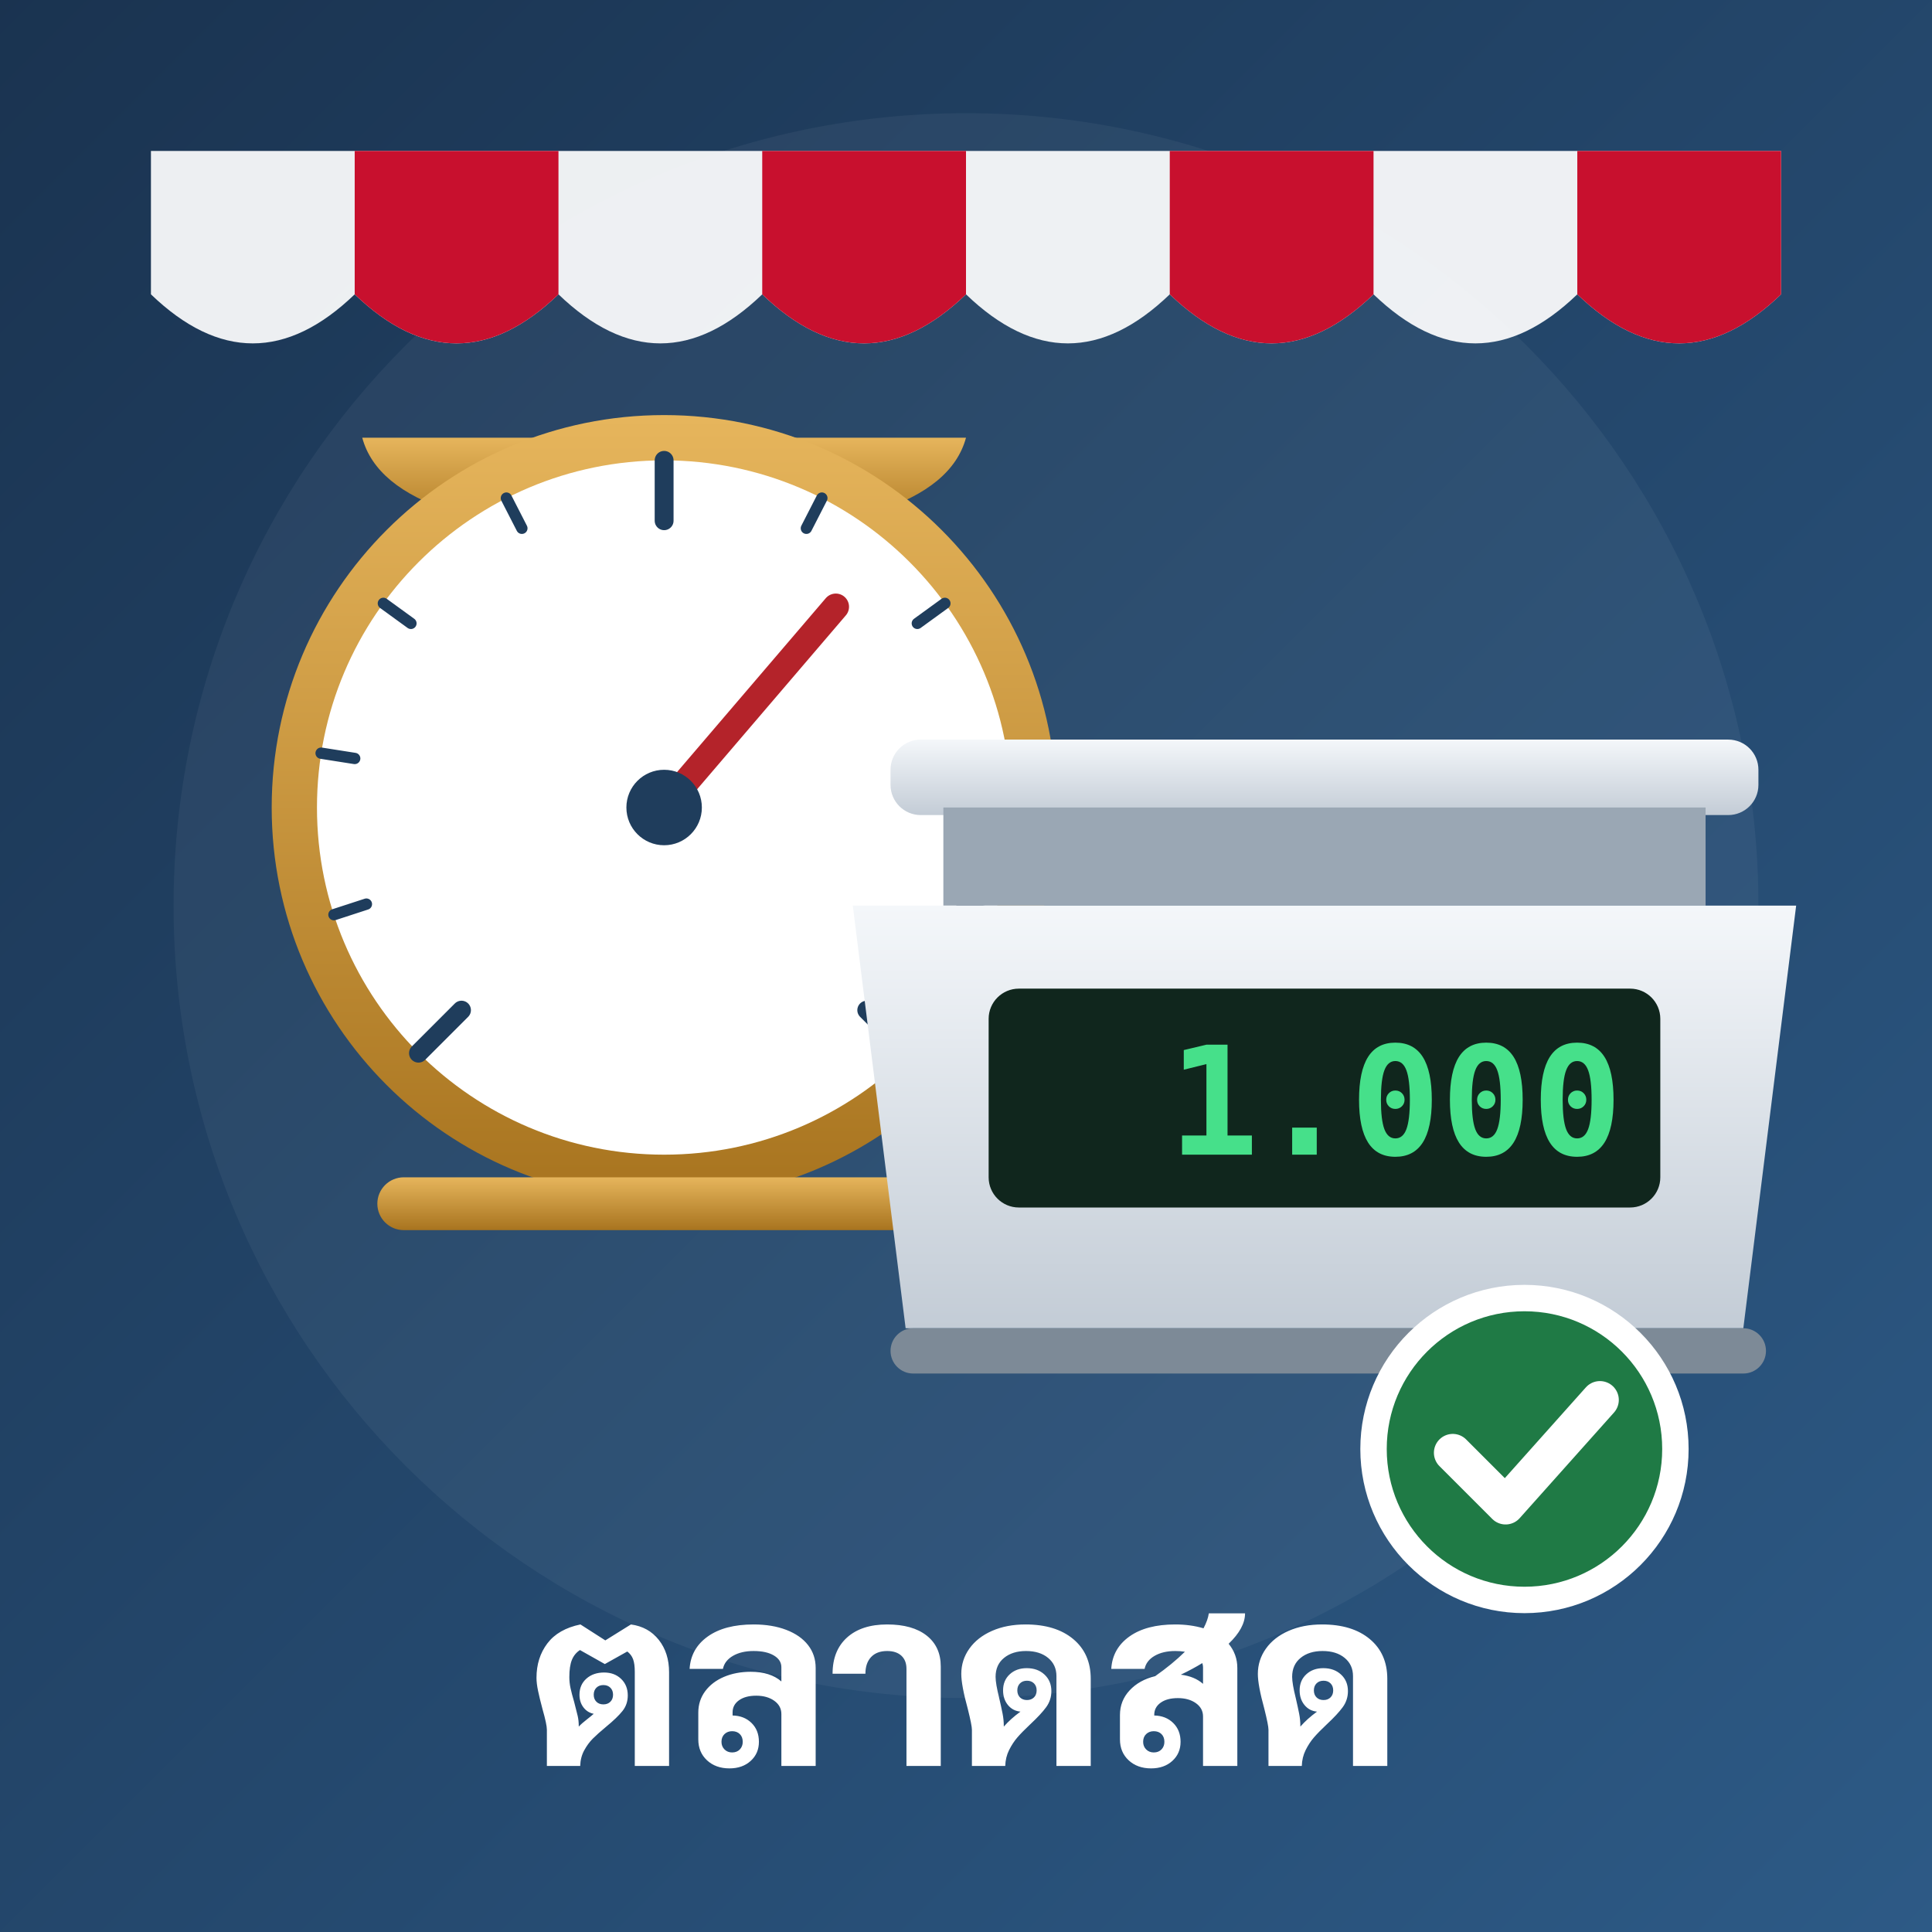
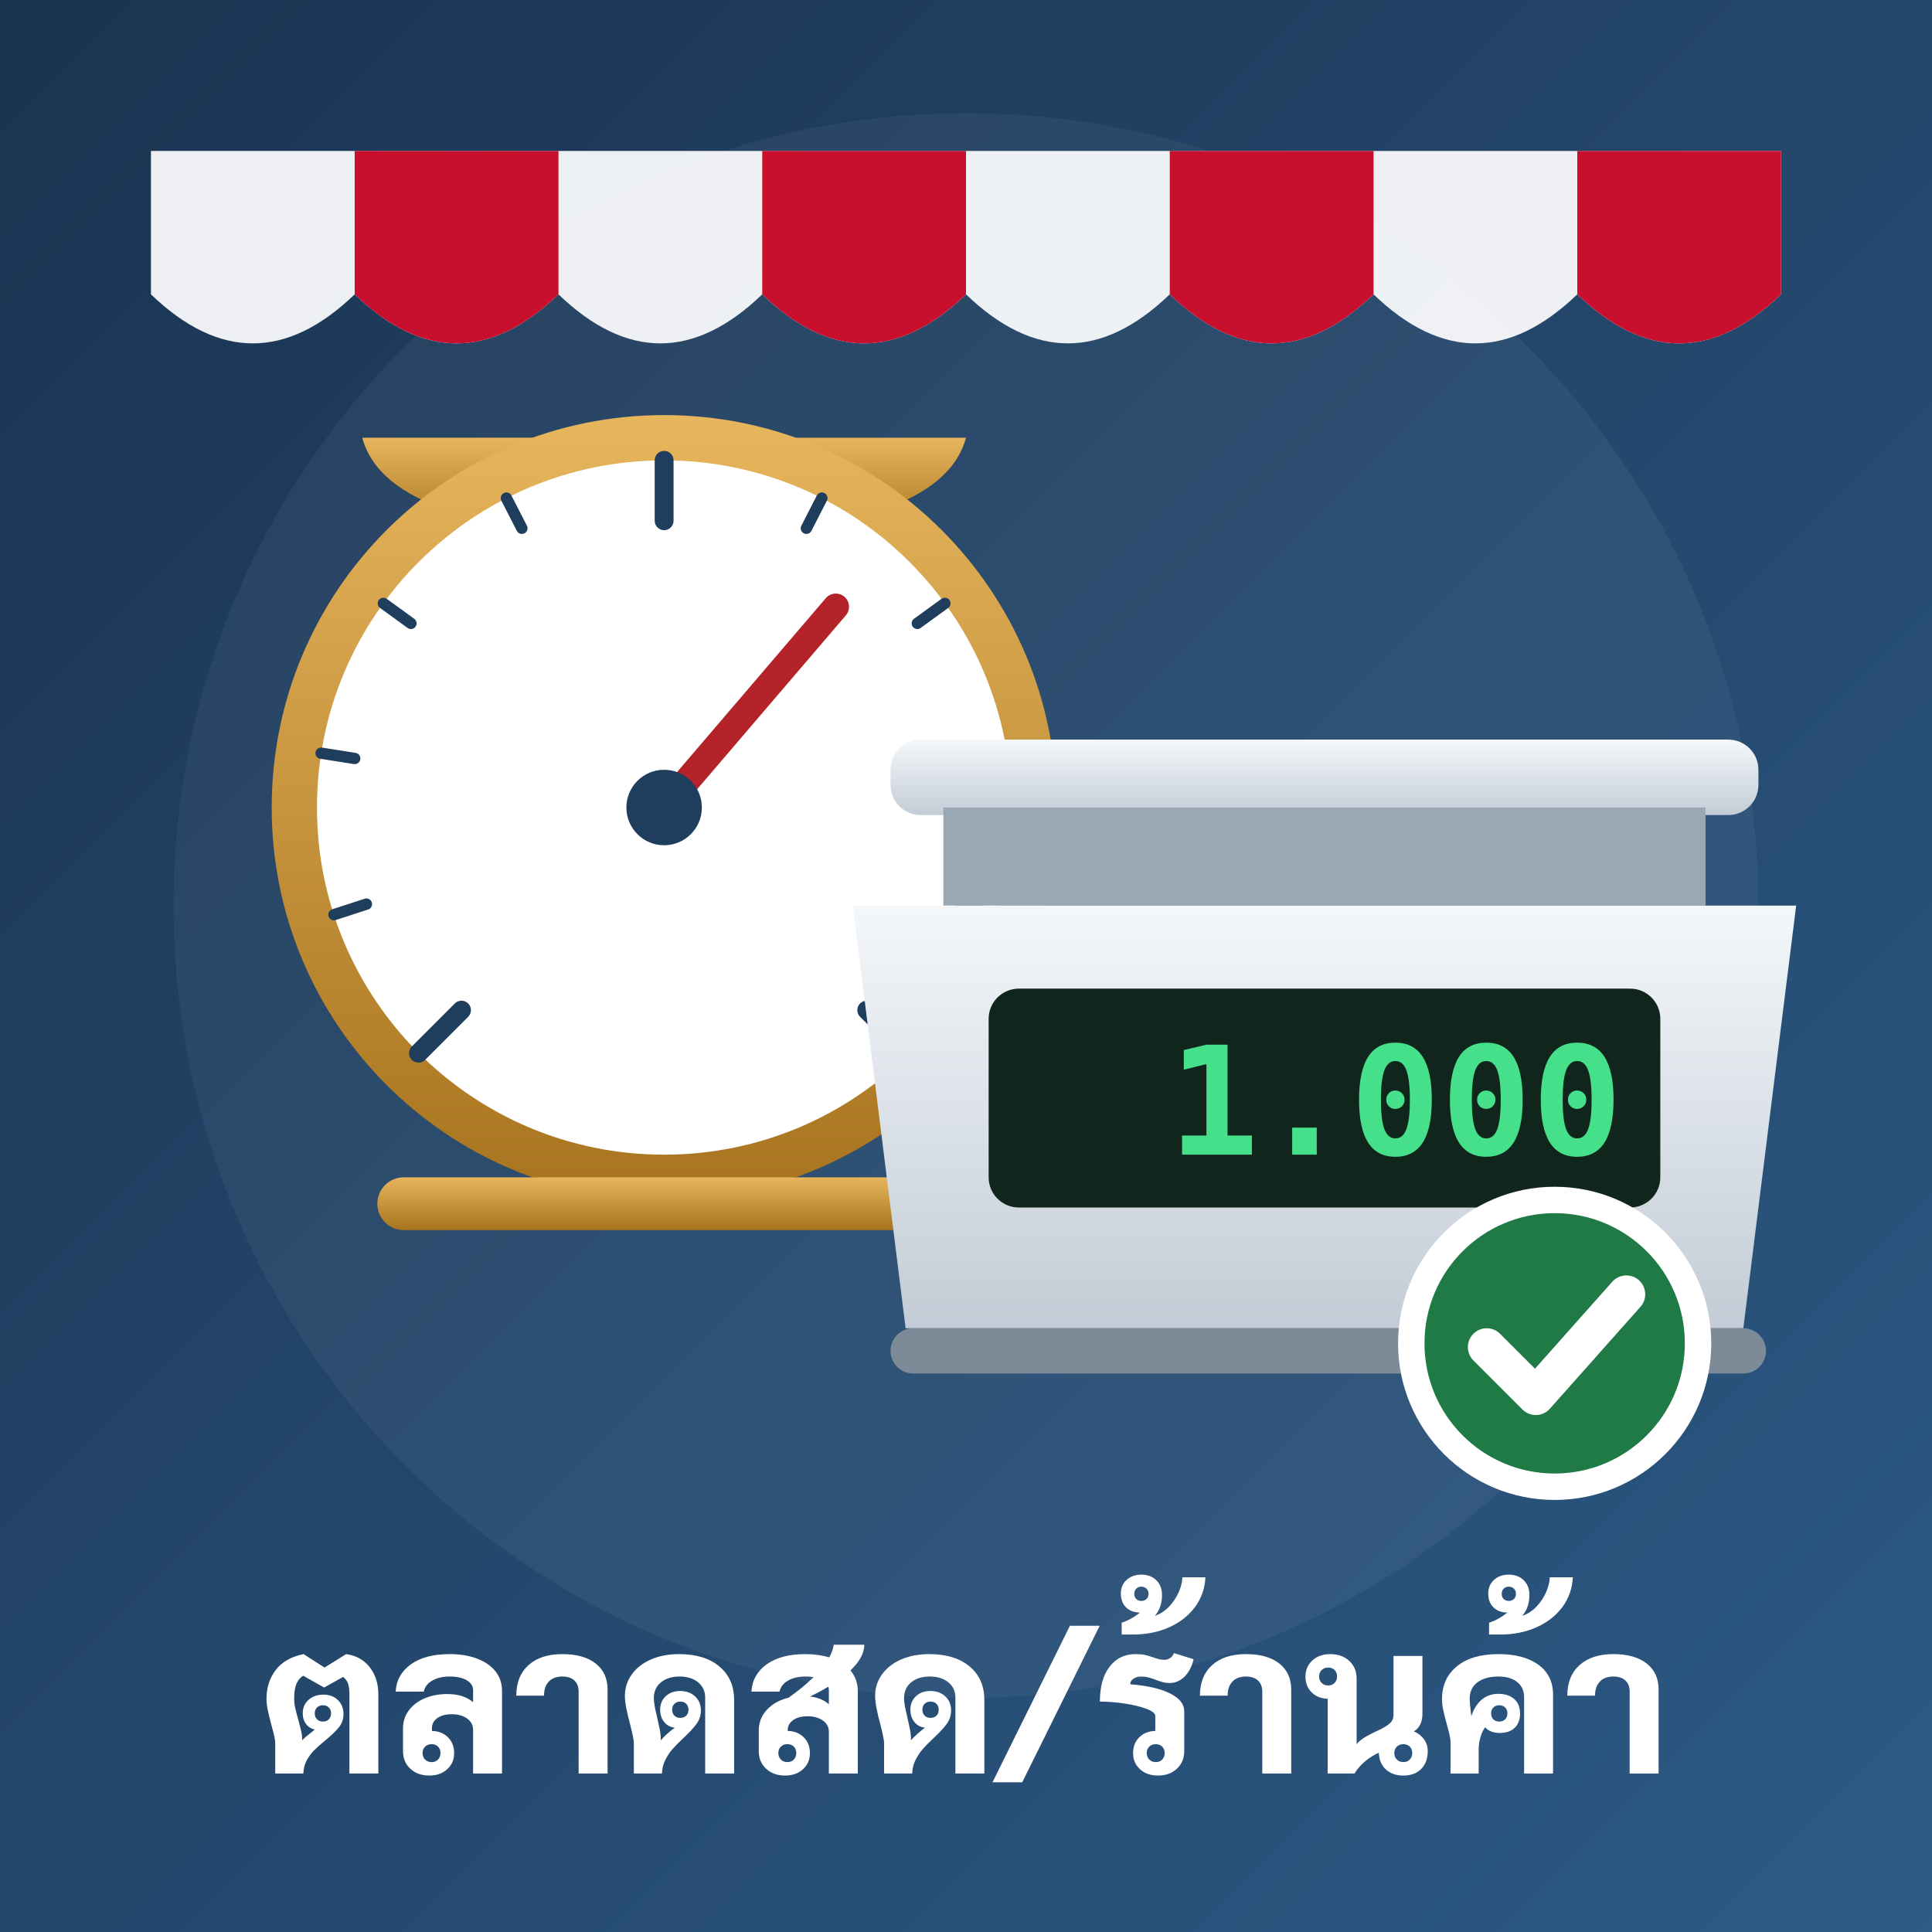
<svg xmlns="http://www.w3.org/2000/svg" viewBox="0 0 512 512" width="512" height="512">
  <defs>
    <linearGradient id="bg" x1="0" y1="0" x2="1" y2="1">
      <stop offset="0" stop-color="#1a3350" />
      <stop offset="1" stop-color="#2d5a86" />
    </linearGradient>
    <linearGradient id="brass" x1="0" y1="0" x2="0" y2="1">
      <stop offset="0" stop-color="#e6b55c" />
      <stop offset="1" stop-color="#a8741f" />
    </linearGradient>
    <linearGradient id="steel" x1="0" y1="0" x2="0" y2="1">
      <stop offset="0" stop-color="#f4f7fa" />
      <stop offset="1" stop-color="#c3ccd6" />
    </linearGradient>
  </defs>
  <rect width="512" height="512" fill="url(#bg)" />
  <circle cx="256" cy="240" r="210" fill="#fff" opacity="0.05" />
  <path d="M40 40 H472 V78 Q445 104 418 78 Q391 104 364 78 Q337 104 310 78 Q283 104 256 78 Q229 104 202 78 Q175 104 148 78 Q121 104 94 78 Q67 104 40 78 Z" fill="#ffffff" opacity="0.92" />
  <path d="M94 40 H148 V78 Q121 104 94 78 Z M202 40 H256 V78 Q229 104 202 78 Z M310 40 H364 V78 Q337 104 310 78 Z M418 40 H472 V78 Q445 104 418 78 Z" fill="#c8102e" />
  <path d="M96 116 H256 Q249 142 176 142 Q103 142 96 116 Z" fill="url(#brass)" />
  <rect x="164" y="140" width="24" height="16" fill="#d9a54d" />
  <circle cx="176" cy="214" r="104" fill="url(#brass)" />
  <circle cx="176" cy="214" r="92" fill="#ffffff" />
  <line x1="110.9" y1="279.1" x2="122.3" y2="267.7" stroke="#1f3d5c" stroke-width="5" stroke-linecap="round" />
  <line x1="88.5" y1="242.4" x2="97.1" y2="239.6" stroke="#1f3d5c" stroke-width="3" stroke-linecap="round" />
  <line x1="85.1" y1="199.6" x2="94.0" y2="201.0" stroke="#1f3d5c" stroke-width="3" stroke-linecap="round" />
  <line x1="101.6" y1="159.9" x2="108.9" y2="165.2" stroke="#1f3d5c" stroke-width="3" stroke-linecap="round" />
  <line x1="134.2" y1="132.0" x2="138.3" y2="140.0" stroke="#1f3d5c" stroke-width="3" stroke-linecap="round" />
  <line x1="176.0" y1="122.0" x2="176.0" y2="138.0" stroke="#1f3d5c" stroke-width="5" stroke-linecap="round" />
  <line x1="217.8" y1="132.0" x2="213.7" y2="140.0" stroke="#1f3d5c" stroke-width="3" stroke-linecap="round" />
  <line x1="250.4" y1="159.9" x2="243.1" y2="165.2" stroke="#1f3d5c" stroke-width="3" stroke-linecap="round" />
  <line x1="266.9" y1="199.6" x2="258.0" y2="201.0" stroke="#1f3d5c" stroke-width="3" stroke-linecap="round" />
  <line x1="263.5" y1="242.4" x2="254.9" y2="239.6" stroke="#1f3d5c" stroke-width="3" stroke-linecap="round" />
  <line x1="241.1" y1="279.1" x2="229.7" y2="267.7" stroke="#1f3d5c" stroke-width="5" stroke-linecap="round" />
  <line x1="176" y1="214" x2="221.5" y2="160.8" stroke="#b4232a" stroke-width="7" stroke-linecap="round" />
  <circle cx="176" cy="214" r="10" fill="#1f3d5c" />
  <rect x="100" y="312" width="152" height="14" rx="7" fill="url(#brass)" />
  <rect x="236" y="196" width="230" height="20" rx="8" fill="url(#steel)" />
  <rect x="250" y="214" width="202" height="26" fill="#9aa7b4" />
  <path d="M226 240 H476 L462 352 H240 Z" fill="url(#steel)" />
  <rect x="262" y="262" width="178" height="58" rx="8" fill="#10261d" />
  <text x="430" y="306" text-anchor="end" font-family="DejaVu Sans Mono, monospace" font-weight="700" font-size="40" fill="#46e08a">1.000</text>
  <rect x="236" y="352" width="232" height="12" rx="6" fill="#7d8a97" />
-   <circle cx="404" cy="384" r="40" fill="#1f7a45" stroke="#ffffff" stroke-width="7" />
-   <path d="M385 385 L399 399 L424 371" fill="none" stroke="#fff" stroke-width="10" stroke-linecap="round" stroke-linejoin="round" />
-   <path d="M177.312 443.168V468.0H168.224V443.04Q168.224 440.928 167.776 439.712Q167.328 438.496 166.24 437.664L160.288 440.992L153.696 437.28Q152.224 438.24 151.552 439.904Q150.88 441.568 150.88 444.448Q150.88 445.92 151.2 447.392Q151.52 448.864 152.16 451.04Q152.8 453.472 153.088 454.72Q153.376 455.968 153.376 457.376V457.568Q154.144 456.736 155.552 455.648Q156.704 454.752 157.344 454.176Q155.68 453.856 154.624 452.48Q153.568 451.104 153.568 449.12Q153.568 446.496 155.392 444.864Q157.216 443.232 160.096 443.232Q162.848 443.232 164.608 444.928Q166.368 446.624 166.368 449.312Q166.368 451.68 164.96 453.44Q163.552 455.2 160.672 457.568Q158.432 459.424 157.12 460.736Q155.808 462.048 154.816 463.872Q153.824 465.696 153.76 468.0H144.928V458.4Q144.928 456.992 143.776 452.96Q143.008 450.08 142.592 448.096Q142.176 446.112 142.176 444.64Q142.176 439.328 145.056 435.52Q147.936 431.712 153.824 430.496L160.416 434.72L167.2 430.496Q171.872 431.136 174.592 434.592Q177.312 438.048 177.312 443.168ZM157.344 449.12Q157.344 450.272 158.048 450.976Q158.752 451.68 159.904 451.68Q161.056 451.68 161.76 450.976Q162.464 450.272 162.464 449.12Q162.464 447.968 161.76 447.264Q161.056 446.56 159.904 446.56Q158.752 446.56 158.048 447.264Q157.344 447.968 157.344 449.12ZM216.16 442.016V468.0H207.072V454.24Q207.072 452.064 205.184 450.72Q203.296 449.376 200.416 449.376Q197.536 449.376 195.84 450.592Q194.144 451.808 194.144 453.792V454.624Q197.216 454.688 199.168 456.608Q201.12 458.528 201.12 461.6Q201.12 464.672 198.944 466.656Q196.768 468.64 193.312 468.64Q189.664 468.64 187.36 466.496Q185.056 464.352 185.056 460.96V453.856Q185.056 450.656 186.88 448.192Q188.704 445.728 191.872 444.384Q195.04 443.04 198.944 443.04Q204.128 443.04 207.072 445.6V441.824Q207.072 439.904 205.088 438.72Q203.104 437.536 199.712 437.536Q196.448 437.536 194.24 438.816Q192.032 440.096 191.584 442.272H182.752Q183.072 436.896 187.552 433.696Q192.032 430.496 199.712 430.496Q204.64 430.496 208.384 431.936Q212.128 433.376 214.144 435.968Q216.16 438.56 216.16 442.016ZM194.016 458.784Q192.8 458.784 192.0 459.552Q191.2 460.32 191.2 461.6Q191.2 462.816 192.0 463.616Q192.8 464.416 194.016 464.416Q195.296 464.416 196.064 463.616Q196.832 462.816 196.832 461.6Q196.832 460.32 196.064 459.552Q195.296 458.784 194.016 458.784ZM240.224 442.272Q240.224 440.032 238.88 438.784Q237.536 437.536 235.104 437.536Q232.352 437.536 230.848 439.136Q229.344 440.736 229.344 443.552H220.64Q220.64 437.408 224.48 433.952Q228.32 430.496 235.104 430.496Q241.824 430.496 245.568 433.44Q249.312 436.384 249.312 441.632V468.0H240.224ZM289.056 444.896V468.0H279.968V444.192Q279.968 441.184 277.76 439.36Q275.552 437.536 271.904 437.536Q268.32 437.536 266.08 439.36Q263.84 441.184 263.84 444.384Q263.84 446.176 264.8 450.016Q265.376 452.512 265.696 454.144Q266.016 455.776 266.016 457.376V457.568Q267.808 455.52 270.432 453.6Q268.384 453.408 267.104 451.84Q265.824 450.272 265.824 447.968Q265.824 445.344 267.584 443.712Q269.344 442.08 272.096 442.08Q274.976 442.08 276.8 443.776Q278.624 445.472 278.624 448.16Q278.624 450.528 277.248 452.416Q275.872 454.304 273.056 456.928Q270.88 458.976 269.632 460.416Q268.384 461.856 267.424 463.776Q266.464 465.696 266.4 468.0H257.568V458.4Q257.568 457.248 256.48 452.896Q254.752 446.624 254.752 443.616Q254.752 439.904 256.896 436.896Q259.04 433.888 262.912 432.192Q266.784 430.496 271.776 430.496Q279.776 430.496 284.416 434.368Q289.056 438.24 289.056 444.896ZM272.16 450.528Q273.312 450.528 274.016 449.824Q274.72 449.12 274.72 447.968Q274.72 446.816 274.016 446.112Q273.312 445.408 272.16 445.408Q271.008 445.408 270.304 446.112Q269.6 446.816 269.6 447.968Q269.6 449.12 270.304 449.824Q271.008 450.528 272.16 450.528ZM325.6 435.616Q327.904 438.432 327.904 442.016V468.0H318.816V454.88Q318.816 452.704 316.928 451.36Q315.04 450.016 312.16 450.016Q309.28 450.016 307.584 451.232Q305.888 452.448 305.888 454.432V454.624Q308.96 454.688 310.912 456.608Q312.864 458.528 312.864 461.6Q312.864 464.672 310.688 466.656Q308.512 468.64 305.056 468.64Q301.408 468.64 299.104 466.496Q296.8 464.352 296.8 460.96V454.496Q296.8 450.72 299.36 447.968Q301.92 445.216 306.144 444.192Q310.624 441.056 314.016 437.728Q312.864 437.536 311.456 437.536Q308.192 437.536 305.984 438.816Q303.776 440.096 303.328 442.272H294.496Q294.816 436.896 299.296 433.696Q303.776 430.496 311.456 430.496Q315.488 430.496 318.944 431.52Q320.096 429.344 320.352 427.552H329.952Q329.952 431.456 325.6 435.616ZM318.624 440.736Q316.128 442.272 312.928 443.808Q316.576 444.256 318.816 446.24V441.824Q318.816 441.312 318.624 440.736ZM305.76 458.784Q304.544 458.784 303.744 459.552Q302.944 460.32 302.944 461.6Q302.944 462.816 303.744 463.616Q304.544 464.416 305.76 464.416Q307.04 464.416 307.808 463.616Q308.576 462.816 308.576 461.6Q308.576 460.32 307.808 459.552Q307.04 458.784 305.76 458.784ZM367.648 444.896V468.0H358.56V444.192Q358.56 441.184 356.352 439.36Q354.144 437.536 350.496 437.536Q346.912 437.536 344.672 439.36Q342.432 441.184 342.432 444.384Q342.432 446.176 343.392 450.016Q343.968 452.512 344.288 454.144Q344.608 455.776 344.608 457.376V457.568Q346.4 455.52 349.024 453.6Q346.976 453.408 345.696 451.84Q344.416 450.272 344.416 447.968Q344.416 445.344 346.176 443.712Q347.936 442.08 350.688 442.08Q353.568 442.08 355.392 443.776Q357.216 445.472 357.216 448.16Q357.216 450.528 355.84 452.416Q354.464 454.304 351.648 456.928Q349.472 458.976 348.224 460.416Q346.976 461.856 346.016 463.776Q345.056 465.696 344.992 468.0H336.16V458.4Q336.16 457.248 335.072 452.896Q333.344 446.624 333.344 443.616Q333.344 439.904 335.488 436.896Q337.632 433.888 341.504 432.192Q345.376 430.496 350.368 430.496Q358.368 430.496 363.008 434.368Q367.648 438.24 367.648 444.896ZM350.752 450.528Q351.904 450.528 352.608 449.824Q353.312 449.12 353.312 447.968Q353.312 446.816 352.608 446.112Q351.904 445.408 350.752 445.408Q349.6 445.408 348.896 446.112Q348.192 446.816 348.192 447.968Q348.192 449.12 348.896 449.824Q349.6 450.528 350.752 450.528Z" fill="#ffffff" />
+   <circle cx="412" cy="356" r="38" fill="#1f7a45" stroke="#ffffff" stroke-width="7" />
+   <path d="M394 357 L407 370 L431 343" fill="none" stroke="#fff" stroke-width="10" stroke-linecap="round" stroke-linejoin="round" />
+   <path d="M100.264 449.048V470.0H92.596V448.94Q92.596 447.158 92.218 446.132Q91.84 445.106 90.922 444.404L85.9 447.212L80.338 444.08Q79.096 444.89 78.529 446.294Q77.962 447.698 77.962 450.128Q77.962 451.37 78.232 452.612Q78.502 453.854 79.042 455.69Q79.582 457.742 79.825 458.795Q80.068 459.848 80.068 461.036V461.198Q80.716 460.496 81.904 459.578Q82.876 458.822 83.416 458.336Q82.012 458.066 81.121 456.905Q80.23 455.744 80.23 454.07Q80.23 451.856 81.769 450.479Q83.308 449.102 85.738 449.102Q88.06 449.102 89.545 450.533Q91.03 451.964 91.03 454.232Q91.03 456.23 89.842 457.715Q88.654 459.2 86.224 461.198Q84.334 462.764 83.227 463.871Q82.12 464.978 81.283 466.517Q80.446 468.056 80.392 470.0H72.94V461.9Q72.94 460.712 71.968 457.31Q71.32 454.88 70.969 453.206Q70.618 451.532 70.618 450.29Q70.618 445.808 73.048 442.595Q75.478 439.382 80.446 438.356L86.008 441.92L91.732 438.356Q95.674 438.896 97.969 441.812Q100.264 444.728 100.264 449.048ZM83.416 454.07Q83.416 455.042 84.01 455.636Q84.604 456.23 85.576 456.23Q86.548 456.23 87.142 455.636Q87.736 455.042 87.736 454.07Q87.736 453.098 87.142 452.504Q86.548 451.91 85.576 451.91Q84.604 451.91 84.01 452.504Q83.416 453.098 83.416 454.07ZM133.042 448.076V470.0H125.374V458.39Q125.374 456.554 123.781 455.42Q122.188 454.286 119.758 454.286Q117.328 454.286 115.897 455.312Q114.466 456.338 114.466 458.012V458.714Q117.058 458.768 118.705 460.388Q120.352 462.008 120.352 464.6Q120.352 467.192 118.516 468.866Q116.68 470.54 113.764 470.54Q110.686 470.54 108.742 468.731Q106.798 466.922 106.798 464.06V458.066Q106.798 455.366 108.337 453.287Q109.876 451.208 112.549 450.074Q115.222 448.94 118.516 448.94Q122.89 448.94 125.374 451.1V447.914Q125.374 446.294 123.7 445.295Q122.026 444.296 119.164 444.296Q116.41 444.296 114.547 445.376Q112.684 446.456 112.306 448.292H104.854Q105.124 443.756 108.904 441.056Q112.684 438.356 119.164 438.356Q123.322 438.356 126.481 439.571Q129.64 440.786 131.341 442.973Q133.042 445.16 133.042 448.076ZM114.358 462.224Q113.332 462.224 112.657 462.872Q111.982 463.52 111.982 464.6Q111.982 465.626 112.657 466.301Q113.332 466.976 114.358 466.976Q115.438 466.976 116.086 466.301Q116.734 465.626 116.734 464.6Q116.734 463.52 116.086 462.872Q115.438 462.224 114.358 462.224ZM153.346 448.292Q153.346 446.402 152.212 445.349Q151.078 444.296 149.026 444.296Q146.704 444.296 145.435 445.646Q144.166 446.996 144.166 449.372H136.822Q136.822 444.188 140.062 441.272Q143.302 438.356 149.026 438.356Q154.696 438.356 157.855 440.84Q161.014 443.324 161.014 447.752V470.0H153.346ZM194.548 450.506V470.0H186.88V449.912Q186.88 447.374 185.017 445.835Q183.154 444.296 180.076 444.296Q177.052 444.296 175.162 445.835Q173.272 447.374 173.272 450.074Q173.272 451.586 174.082 454.826Q174.568 456.932 174.838 458.309Q175.108 459.686 175.108 461.036V461.198Q176.62 459.47 178.834 457.85Q177.106 457.688 176.026 456.365Q174.946 455.042 174.946 453.098Q174.946 450.884 176.431 449.507Q177.916 448.13 180.238 448.13Q182.668 448.13 184.207 449.561Q185.746 450.992 185.746 453.26Q185.746 455.258 184.585 456.851Q183.424 458.444 181.048 460.658Q179.212 462.386 178.159 463.601Q177.106 464.816 176.296 466.436Q175.486 468.056 175.432 470.0H167.98V461.9Q167.98 460.928 167.062 457.256Q165.604 451.964 165.604 449.426Q165.604 446.294 167.413 443.756Q169.222 441.218 172.489 439.787Q175.756 438.356 179.968 438.356Q186.718 438.356 190.633 441.623Q194.548 444.89 194.548 450.506ZM180.292 455.258Q181.264 455.258 181.858 454.664Q182.452 454.07 182.452 453.098Q182.452 452.126 181.858 451.532Q181.264 450.938 180.292 450.938Q179.32 450.938 178.726 451.532Q178.132 452.126 178.132 453.098Q178.132 454.07 178.726 454.664Q179.32 455.258 180.292 455.258ZM225.382 442.676Q227.326 445.052 227.326 448.076V470.0H219.658V458.93Q219.658 457.094 218.065 455.96Q216.472 454.826 214.042 454.826Q211.612 454.826 210.181 455.852Q208.75 456.878 208.75 458.552V458.714Q211.342 458.768 212.989 460.388Q214.636 462.008 214.636 464.6Q214.636 467.192 212.8 468.866Q210.964 470.54 208.048 470.54Q204.97 470.54 203.026 468.731Q201.082 466.922 201.082 464.06V458.606Q201.082 455.42 203.242 453.098Q205.402 450.776 208.966 449.912Q212.746 447.266 215.608 444.458Q214.636 444.296 213.448 444.296Q210.694 444.296 208.831 445.376Q206.968 446.456 206.59 448.292H199.138Q199.408 443.756 203.188 441.056Q206.968 438.356 213.448 438.356Q216.85 438.356 219.766 439.22Q220.738 437.384 220.954 435.872H229.054Q229.054 439.166 225.382 442.676ZM219.496 446.996Q217.39 448.292 214.69 449.588Q217.768 449.966 219.658 451.64V447.914Q219.658 447.482 219.496 446.996ZM208.642 462.224Q207.616 462.224 206.941 462.872Q206.266 463.52 206.266 464.6Q206.266 465.626 206.941 466.301Q207.616 466.976 208.642 466.976Q209.722 466.976 210.37 466.301Q211.018 465.626 211.018 464.6Q211.018 463.52 210.37 462.872Q209.722 462.224 208.642 462.224ZM260.86 450.506V470.0H253.192V449.912Q253.192 447.374 251.329 445.835Q249.466 444.296 246.388 444.296Q243.364 444.296 241.474 445.835Q239.584 447.374 239.584 450.074Q239.584 451.586 240.394 454.826Q240.88 456.932 241.15 458.309Q241.42 459.686 241.42 461.036V461.198Q242.932 459.47 245.146 457.85Q243.418 457.688 242.338 456.365Q241.258 455.042 241.258 453.098Q241.258 450.884 242.743 449.507Q244.228 448.13 246.55 448.13Q248.98 448.13 250.519 449.561Q252.058 450.992 252.058 453.26Q252.058 455.258 250.897 456.851Q249.736 458.444 247.36 460.658Q245.524 462.386 244.471 463.601Q243.418 464.816 242.608 466.436Q241.798 468.056 241.744 470.0H234.292V461.9Q234.292 460.928 233.374 457.256Q231.916 451.964 231.916 449.426Q231.916 446.294 233.725 443.756Q235.534 441.218 238.801 439.787Q242.068 438.356 246.28 438.356Q253.03 438.356 256.945 441.623Q260.86 444.89 260.86 450.506ZM246.604 455.258Q247.576 455.258 248.17 454.664Q248.764 454.07 248.764 453.098Q248.764 452.126 248.17 451.532Q247.576 450.938 246.604 450.938Q245.632 450.938 245.038 451.532Q244.444 452.126 244.444 453.098Q244.444 454.07 245.038 454.664Q245.632 455.258 246.604 455.258ZM283.54 430.85H291.424L270.904 472.322H263.02ZM299.524 446.348Q306.328 446.888 310.081 448.778Q313.834 450.668 313.834 453.476V464.06Q313.834 466.922 311.89 468.731Q309.946 470.54 306.868 470.54Q303.952 470.54 302.116 468.866Q300.28 467.192 300.28 464.6Q300.28 462.008 301.927 460.388Q303.574 458.768 306.166 458.714V454.772Q306.166 453.746 303.817 452.855Q301.468 451.964 298.012 451.451Q294.556 450.938 291.478 450.938Q291.478 445.052 294.043 441.704Q296.608 438.356 300.928 438.356Q302.44 438.356 303.385 438.572Q304.33 438.788 305.626 439.22Q306.328 439.49 307.057 439.679Q307.786 439.868 308.542 439.868Q309.46 439.868 310.162 439.355Q310.864 438.842 311.08 438.086L316.318 439.706Q315.616 442.676 313.888 444.35Q312.16 446.024 309.946 446.024Q309.028 446.024 308.218 445.808Q307.408 445.592 306.274 445.16Q305.086 444.728 304.249 444.512Q303.412 444.296 302.386 444.296Q301.252 444.296 300.388 444.863Q299.524 445.43 299.524 446.348ZM306.274 462.224Q305.248 462.224 304.573 462.872Q303.898 463.52 303.898 464.6Q303.898 465.626 304.573 466.301Q305.248 466.976 306.274 466.976Q307.354 466.976 308.002 466.301Q308.65 465.626 308.65 464.6Q308.65 463.52 308.002 462.872Q307.354 462.224 306.274 462.224ZM319.45 417.998Q319.234 422.48 316.642 425.936Q314.05 429.392 309.757 431.282Q305.464 433.172 300.226 433.172H297.256V430.04Q299.848 429.176 302.116 427.34Q299.848 427.34 298.444 425.99Q297.04 424.64 297.04 422.318Q297.04 420.05 298.579 418.673Q300.118 417.296 302.494 417.296Q304.924 417.296 306.436 418.781Q307.948 420.266 307.948 422.696Q307.948 425.99 306.058 428.204Q308.164 427.502 309.811 425.774Q311.458 424.046 312.376 421.94Q313.294 419.834 313.348 417.998ZM302.494 424.262Q303.304 424.262 303.844 423.749Q304.384 423.236 304.384 422.372Q304.384 421.562 303.844 421.022Q303.304 420.482 302.494 420.482Q301.63 420.482 301.117 421.022Q300.604 421.562 300.604 422.372Q300.604 423.236 301.117 423.749Q301.63 424.262 302.494 424.262ZM334.516 448.292Q334.516 446.402 333.382 445.349Q332.248 444.296 330.196 444.296Q327.874 444.296 326.605 445.646Q325.336 446.996 325.336 449.372H317.992Q317.992 444.188 321.232 441.272Q324.472 438.356 330.196 438.356Q335.866 438.356 339.025 440.84Q342.184 443.324 342.184 447.752V470.0H334.516ZM378.364 464.06Q378.364 467.03 376.636 468.785Q374.908 470.54 371.884 470.54Q369.022 470.54 367.267 468.92Q365.512 467.3 365.404 464.492Q363.352 465.41 361.651 466.868Q359.95 468.326 358.978 470.0H351.85V450.182Q349.258 450.128 347.611 448.508Q345.964 446.888 345.964 444.296Q345.964 441.704 347.8 440.03Q349.636 438.356 352.552 438.356Q355.63 438.356 357.574 440.165Q359.518 441.974 359.518 444.836V462.278Q360.49 460.712 365.08 458.66Q367.078 457.742 368.185 456.824Q369.292 455.906 369.292 454.502V438.842H376.96V454.286Q376.96 455.798 376.366 457.013Q375.772 458.228 374.692 458.822Q376.474 459.632 377.419 460.982Q378.364 462.332 378.364 464.06ZM354.334 444.296Q354.334 443.216 353.686 442.568Q353.038 441.92 351.958 441.92Q350.932 441.92 350.257 442.568Q349.582 443.216 349.582 444.296Q349.582 445.322 350.257 445.997Q350.932 446.672 351.958 446.672Q353.038 446.672 353.686 445.997Q354.334 445.322 354.334 444.296ZM374.26 464.6Q374.26 463.52 373.612 462.872Q372.964 462.224 371.884 462.224Q370.858 462.224 370.183 462.872Q369.508 463.52 369.508 464.6Q369.508 465.626 370.183 466.301Q370.858 466.976 371.884 466.976Q372.964 466.976 373.612 466.301Q374.26 465.626 374.26 464.6ZM411.574 449.048V470.0H403.906V449.804Q403.906 447.212 402.07 445.754Q400.234 444.296 397.102 444.296Q393.592 444.296 391.54 445.835Q389.488 447.374 389.488 450.128Q389.488 451.478 389.92 454.826Q390.838 451.964 392.674 450.425Q394.51 448.886 397.048 448.886Q399.748 448.886 401.287 450.263Q402.826 451.64 402.826 454.124Q402.826 456.554 401.395 457.904Q399.964 459.254 397.426 459.254Q396.184 459.254 395.158 458.849Q394.132 458.444 393.592 457.742Q392.782 458.822 392.323 460.415Q391.864 462.008 391.864 463.682V470.0H384.412V461.792Q384.412 460.766 383.98 459.065Q383.548 457.364 383.44 457.04Q382.738 454.448 382.441 453.017Q382.144 451.586 382.144 450.29Q382.144 444.836 386.086 441.596Q390.028 438.356 397.102 438.356Q403.852 438.356 407.713 441.191Q411.574 444.026 411.574 449.048ZM395.158 454.07Q395.158 455.042 395.752 455.636Q396.346 456.23 397.318 456.23Q398.29 456.23 398.884 455.636Q399.478 455.042 399.478 454.07Q399.478 453.098 398.884 452.504Q398.29 451.91 397.318 451.91Q396.346 451.91 395.752 452.504Q395.158 453.098 395.158 454.07ZM416.812 417.998Q416.596 422.48 414.004 425.936Q411.412 429.392 407.119 431.282Q402.826 433.172 397.588 433.172H394.618V430.04Q397.21 429.176 399.478 427.34Q397.21 427.34 395.806 425.99Q394.402 424.64 394.402 422.318Q394.402 420.05 395.941 418.673Q397.48 417.296 399.856 417.296Q402.286 417.296 403.798 418.781Q405.31 420.266 405.31 422.696Q405.31 425.99 403.42 428.204Q405.526 427.502 407.173 425.774Q408.82 424.046 409.738 421.94Q410.656 419.834 410.71 417.998ZM399.856 424.262Q400.666 424.262 401.206 423.749Q401.746 423.236 401.746 422.372Q401.746 421.562 401.206 421.022Q400.666 420.482 399.856 420.482Q398.992 420.482 398.479 421.022Q397.966 421.562 397.966 422.372Q397.966 423.236 398.479 423.749Q398.992 424.262 399.856 424.262ZM431.878 448.292Q431.878 446.402 430.744 445.349Q429.61 444.296 427.558 444.296Q425.236 444.296 423.967 445.646Q422.698 446.996 422.698 449.372H415.354Q415.354 444.188 418.594 441.272Q421.834 438.356 427.558 438.356Q433.228 438.356 436.387 440.84Q439.546 443.324 439.546 447.752V470.0H431.878Z" fill="#ffffff" />
</svg>
